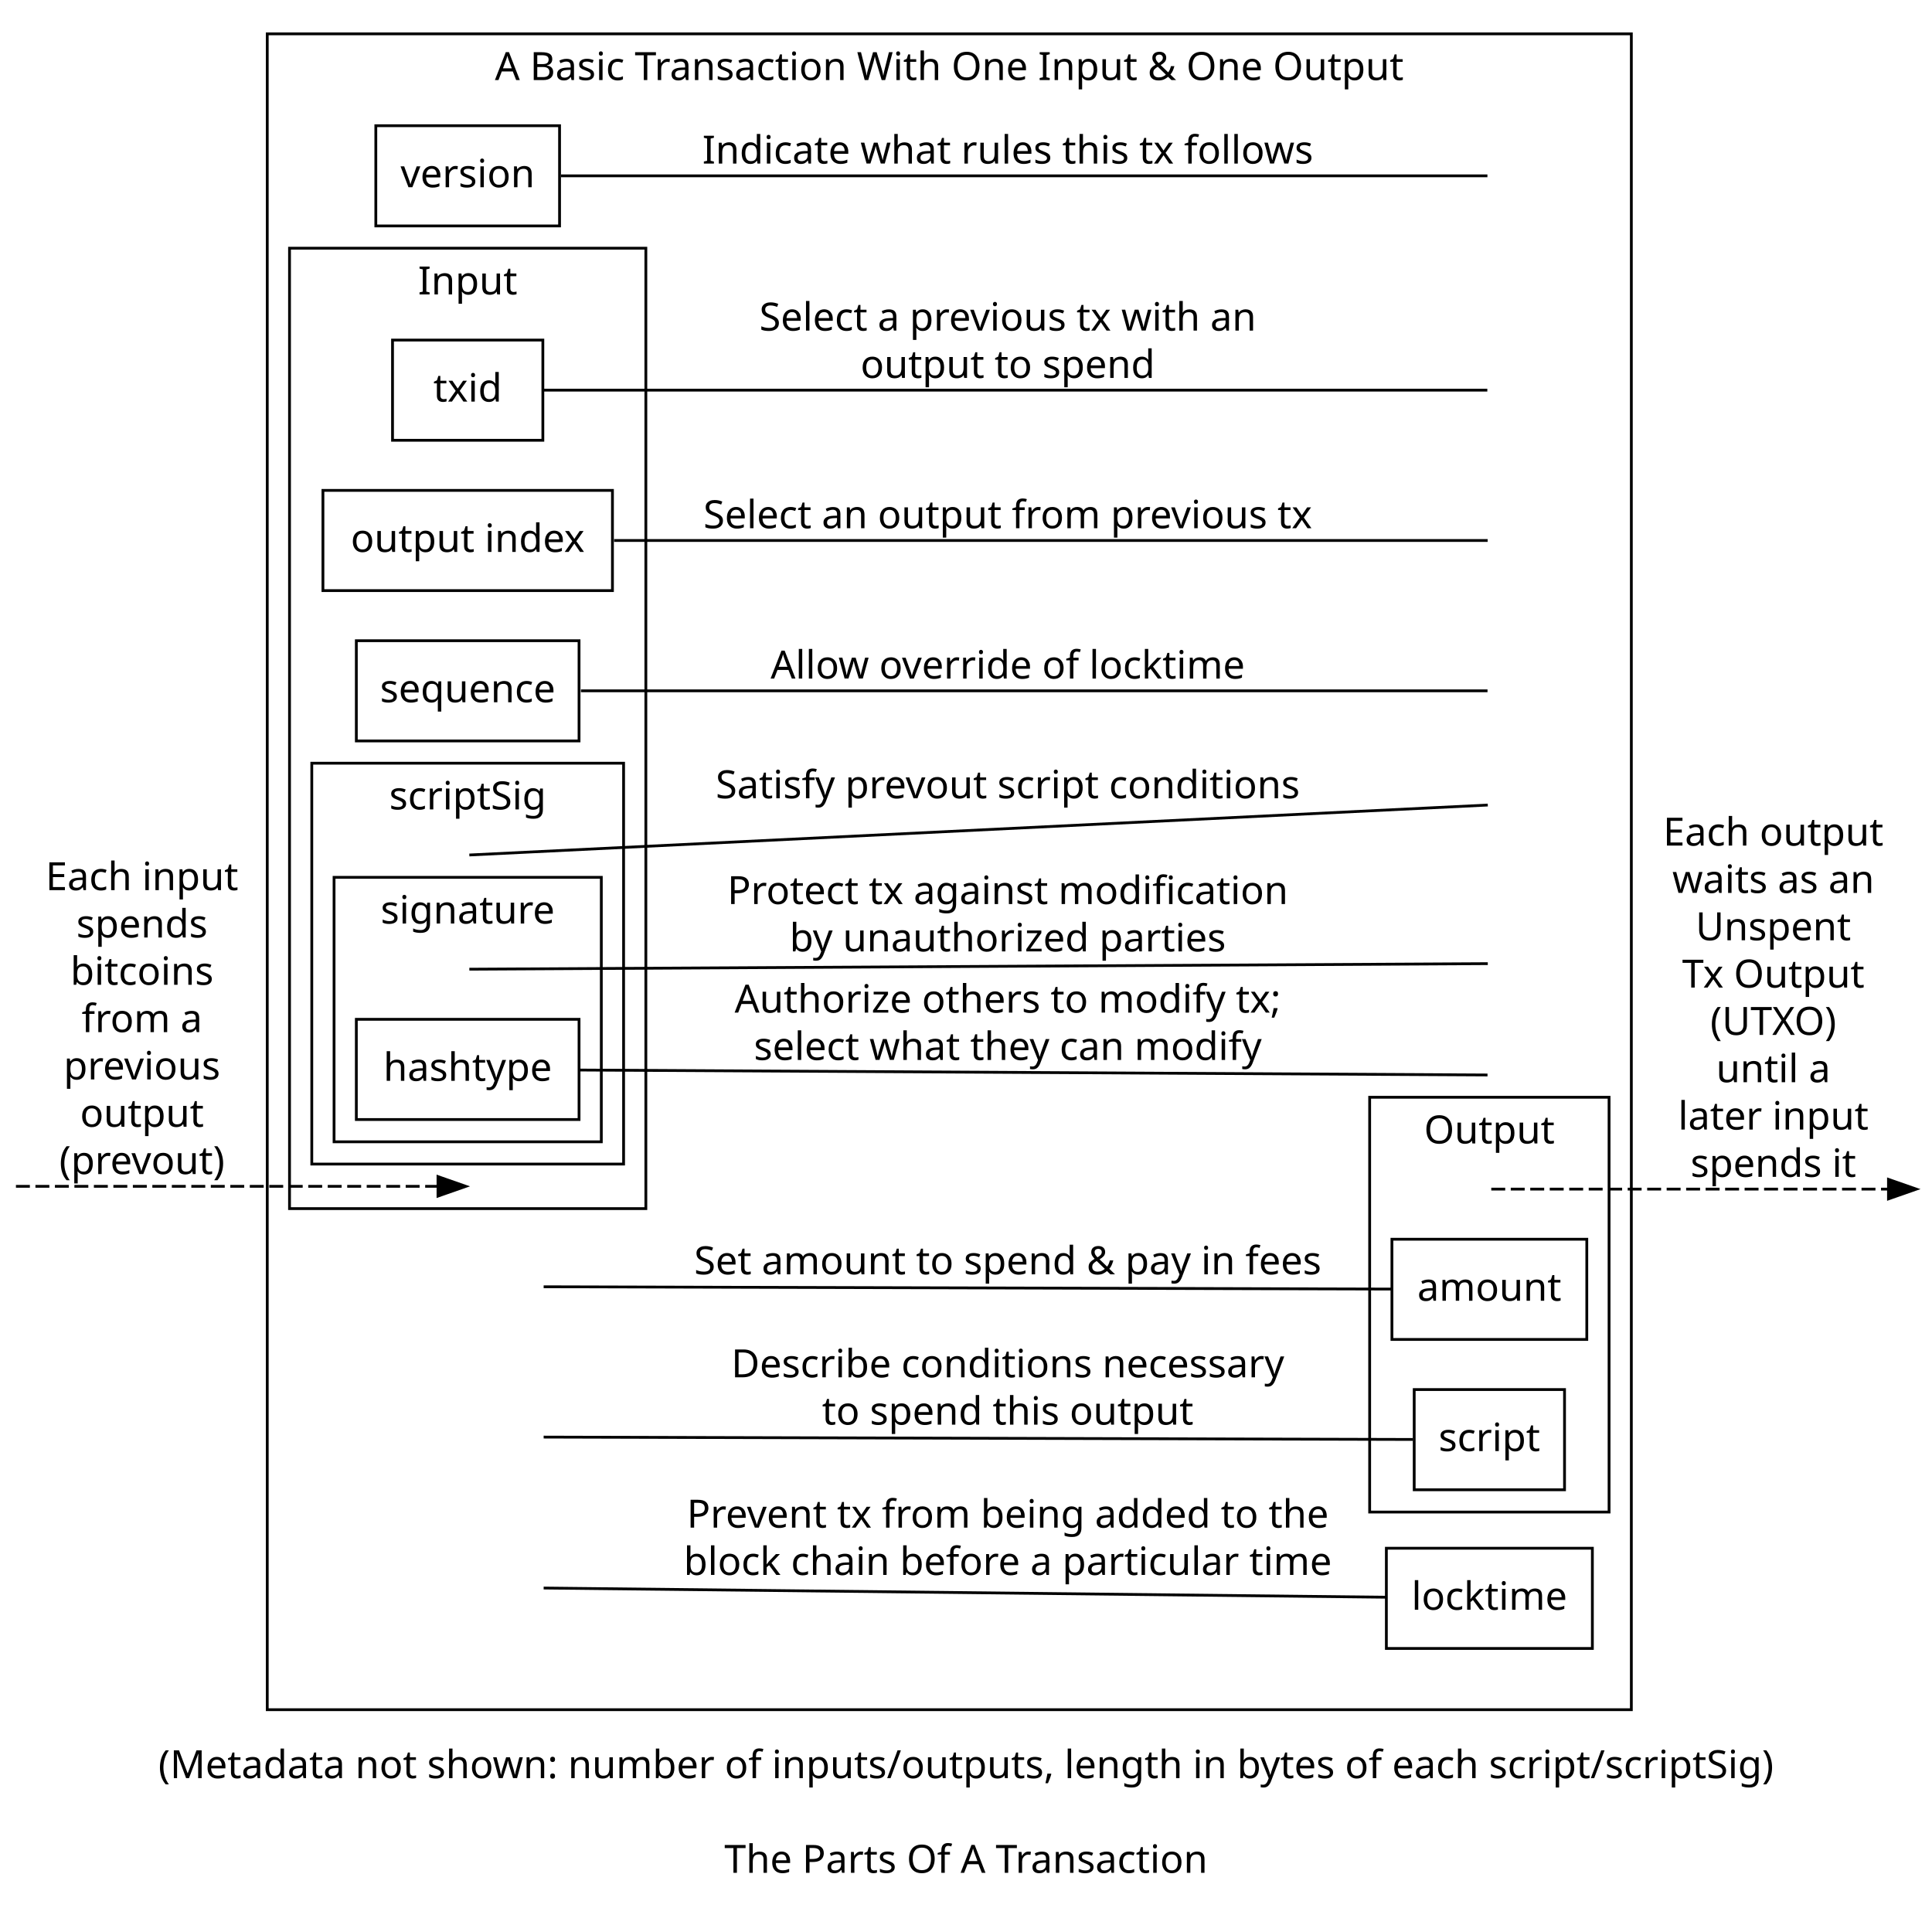
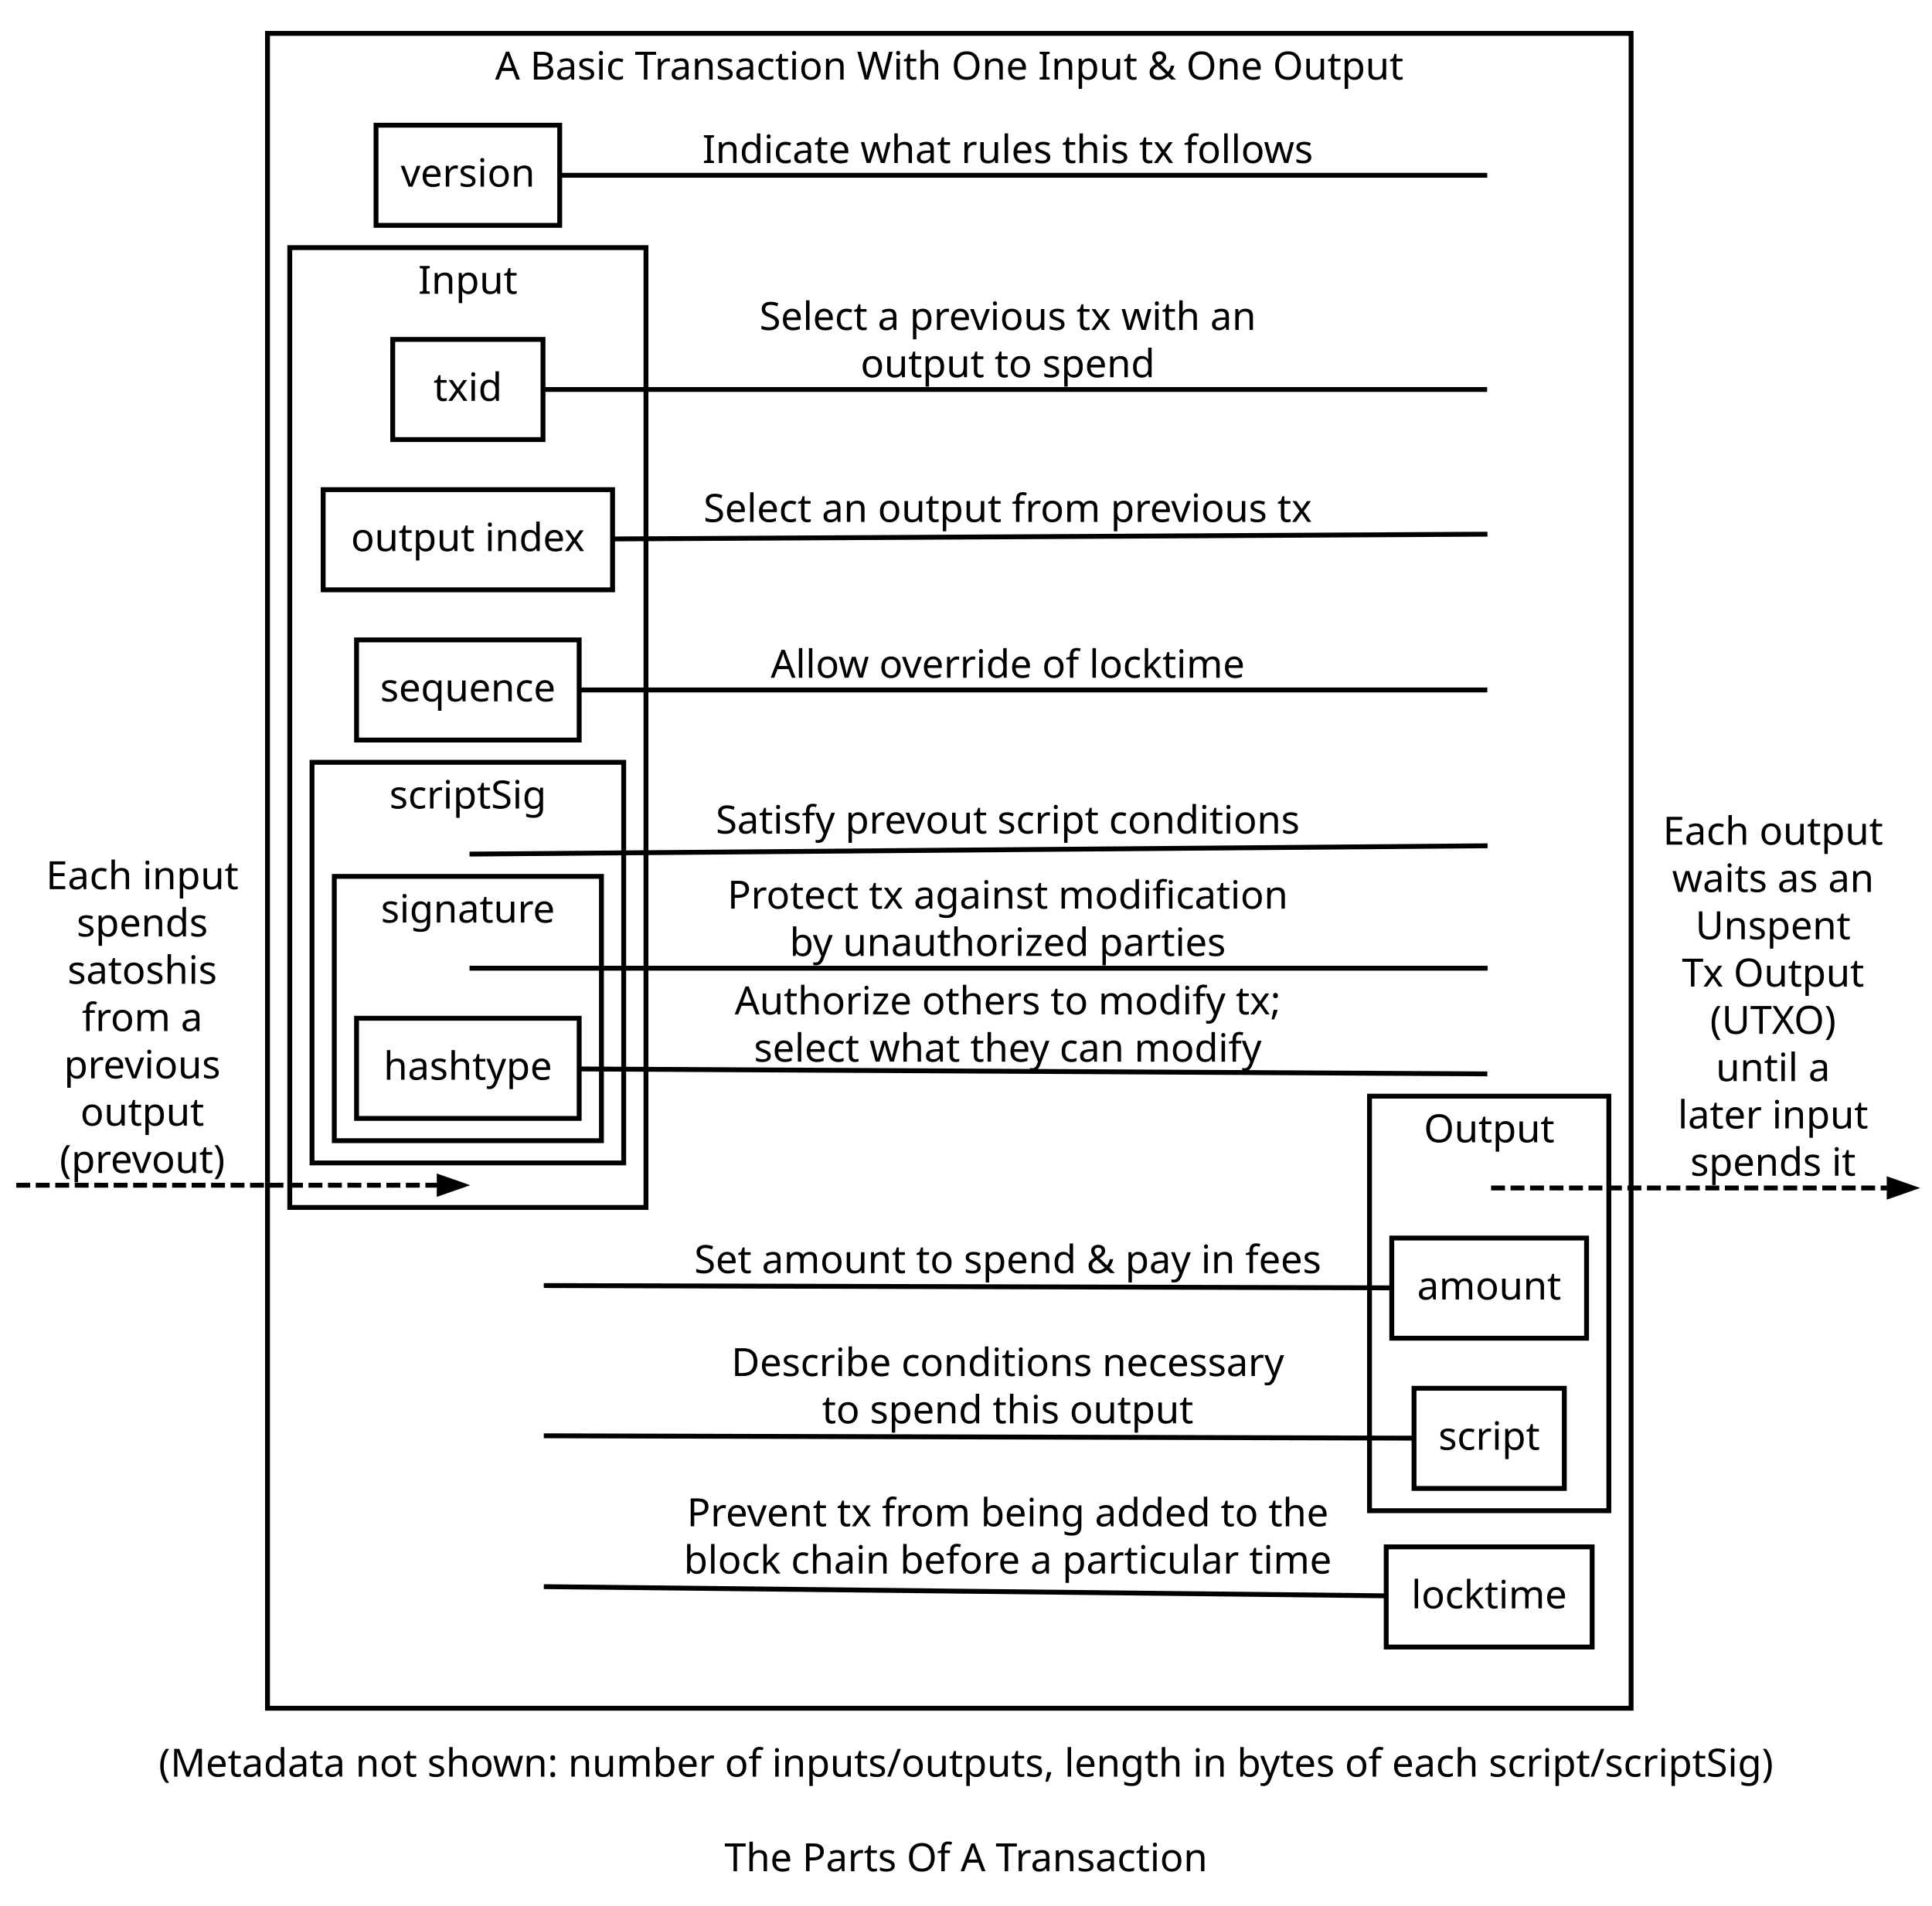
- <svg xmlns="http://www.w3.org/2000/svg" width="480pt" height="474pt" viewBox="0.00 0.00 480.00 473.78">
-   <g id="graph1" class="graph" transform="scale(0.691643 0.691643) rotate(0) translate(4 681)">
+ <svg xmlns="http://www.w3.org/2000/svg" width="450pt" height="444pt" viewBox="0.00 0.00 450.00 444.16">
+   <g id="graph1" class="graph" transform="scale(0.648415 0.648415) rotate(0) translate(4 681)">
    <polygon fill="white" stroke="white" points="-4,5 -4,-681 691,-681 691,5 -4,5" />
    <text text-anchor="middle" x="343" y="-42.4" font-family="Sans" font-size="14.00">(Metadata not shown: number of inputs/outputs, length in bytes of each script/scriptSig)</text>
    <text text-anchor="middle" x="343" y="-25.4" font-family="Sans" font-size="14.00"> </text>
    <text text-anchor="middle" x="343" y="-8.4" font-family="Sans" font-size="14.00">The Parts Of A Transaction</text>
    <g id="graph2" class="cluster">
-       <polygon fill="none" stroke="black" points="92,-67 92,-669 582,-669 582,-67 92,-67" />
+       <polygon fill="none" stroke="black" stroke-width="1.75" points="92,-67 92,-669 582,-669 582,-67 92,-67" />
      <text text-anchor="middle" x="337" y="-652.4" font-family="Sans" font-size="14.00">A Basic Transaction With One Input &amp; One Output</text>
    </g>
    <g id="graph3" class="cluster">
-       <polygon fill="none" stroke="black" points="100,-247 100,-592 228,-592 228,-247 100,-247" />
+       <polygon fill="none" stroke="black" stroke-width="1.75" points="100,-247 100,-592 228,-592 228,-247 100,-247" />
      <text text-anchor="middle" x="164" y="-575.4" font-family="Sans" font-size="14.00">Input</text>
    </g>
    <g id="graph4" class="cluster">
-       <polygon fill="none" stroke="black" points="108,-263 108,-407 220,-407 220,-263 108,-263" />
+       <polygon fill="none" stroke="black" stroke-width="1.75" points="108,-263 108,-407 220,-407 220,-263 108,-263" />
      <text text-anchor="middle" x="164" y="-390.4" font-family="Sans" font-size="14.00">scriptSig</text>
    </g>
    <g id="graph5" class="cluster">
-       <polygon fill="none" stroke="black" points="116,-271 116,-366 212,-366 212,-271 116,-271" />
+       <polygon fill="none" stroke="black" stroke-width="1.75" points="116,-271 116,-366 212,-366 212,-271 116,-271" />
      <text text-anchor="middle" x="164" y="-349.4" font-family="Sans" font-size="14.00">signature</text>
    </g>
    <g id="graph6" class="cluster">
-       <polygon fill="none" stroke="black" points="488,-138 488,-287 574,-287 574,-138 488,-138" />
+       <polygon fill="none" stroke="black" stroke-width="1.75" points="488,-138 488,-287 574,-287 574,-138 488,-138" />
      <text text-anchor="middle" x="531" y="-270.4" font-family="Sans" font-size="14.00">Output</text>
    </g>
    <g id="node5" class="node">
-       <polygon fill="none" stroke="black" points="197,-636 131,-636 131,-600 197,-600 197,-636" />
+       <polygon fill="none" stroke="black" stroke-width="1.75" points="197,-636 131,-636 131,-600 197,-600 197,-636" />
      <text text-anchor="middle" x="164" y="-613.9" font-family="Sans" font-size="14.00">version</text>
    </g>
    <g id="edge7" class="edge">
-       <path fill="none" stroke="black" stroke-dasharray="5,2" d="M1.727,-255C11.57,-255 118.636,-255 153.264,-255" />
+       <path fill="none" stroke="black" stroke-width="1.75" stroke-dasharray="5,2" d="M1.727,-255C11.57,-255 118.636,-255 153.264,-255" />
      <polygon fill="black" stroke="black" points="153.328,-258.5 163.328,-255 153.328,-251.5 153.328,-258.5" />
      <text text-anchor="middle" x="47" y="-361.4" font-family="Sans" font-size="14.00">Each input</text>
      <text text-anchor="middle" x="47" y="-344.4" font-family="Sans" font-size="14.00">spends</text>
-       <text text-anchor="middle" x="47" y="-327.4" font-family="Sans" font-size="14.00">bitcoins</text>
+       <text text-anchor="middle" x="47" y="-327.4" font-family="Sans" font-size="14.00">satoshis</text>
      <text text-anchor="middle" x="47" y="-310.4" font-family="Sans" font-size="14.00">from a</text>
      <text text-anchor="middle" x="47" y="-293.4" font-family="Sans" font-size="14.00">previous</text>
      <text text-anchor="middle" x="47" y="-276.4" font-family="Sans" font-size="14.00">output</text>
      <text text-anchor="middle" x="47" y="-259.4" font-family="Sans" font-size="14.00">(prevout)</text>
    </g>
    <g id="edge25" class="edge">
-       <path fill="none" stroke="black" d="M197.542,-618C285.309,-618 515.97,-618 530.301,-618" />
+       <path fill="none" stroke="black" stroke-width="1.75" d="M197.542,-618C285.309,-618 515.97,-618 530.301,-618" />
      <text text-anchor="middle" x="358" y="-622.4" font-family="Sans" font-size="14.00">Indicate what rules this tx follows</text>
    </g>
    <g id="node7" class="node">
-       <polygon fill="none" stroke="black" points="204,-451 124,-451 124,-415 204,-415 204,-451" />
+       <polygon fill="none" stroke="black" stroke-width="1.75" points="204,-451 124,-451 124,-415 204,-415 204,-451" />
      <text text-anchor="middle" x="164" y="-428.9" font-family="Sans" font-size="14.00">sequence</text>
    </g>
    <g id="edge17" class="edge">
-       <path fill="none" stroke="black" d="M204.678,-433C297.245,-433 516.709,-433 530.335,-433" />
+       <path fill="none" stroke="black" stroke-width="1.75" d="M204.678,-433C297.245,-433 516.709,-433 530.335,-433" />
      <text text-anchor="middle" x="358" y="-437.4" font-family="Sans" font-size="14.00">Allow override of locktime</text>
    </g>
    <g id="node8" class="node">
-       <polygon fill="none" stroke="black" points="216,-505 112,-505 112,-469 216,-469 216,-505" />
+       <polygon fill="none" stroke="black" stroke-width="1.75" points="216,-505 112,-505 112,-469 216,-469 216,-505" />
      <text text-anchor="middle" x="164" y="-482.9" font-family="Sans" font-size="14.00">output index</text>
    </g>
    <g id="edge15" class="edge">
-       <path fill="none" stroke="black" d="M216.582,-487C314.89,-487 517.8,-487 530.386,-487" />
-       <text text-anchor="middle" x="358" y="-491.4" font-family="Sans" font-size="14.00">Select an output from previous tx</text>
+       <path fill="none" stroke="black" stroke-width="1.75" d="M216.582,-487.287C314.89,-487.822 517.8,-488.928 530.386,-488.997" />
+       <text text-anchor="middle" x="358" y="-493.4" font-family="Sans" font-size="14.00">Select an output from previous tx</text>
    </g>
    <g id="node9" class="node">
-       <polygon fill="none" stroke="black" points="191,-559 137,-559 137,-523 191,-523 191,-559" />
+       <polygon fill="none" stroke="black" stroke-width="1.75" points="191,-559 137,-559 137,-523 191,-523 191,-559" />
      <text text-anchor="middle" x="164" y="-536.9" font-family="Sans" font-size="14.00">txid</text>
    </g>
    <g id="edge13" class="edge">
-       <path fill="none" stroke="black" d="M191.285,-541C273.68,-541 515.249,-541 530.267,-541" />
+       <path fill="none" stroke="black" stroke-width="1.75" d="M191.285,-541C273.68,-541 515.249,-541 530.267,-541" />
      <text text-anchor="middle" x="358" y="-562.4" font-family="Sans" font-size="14.00">Select a previous tx with an</text>
      <text text-anchor="middle" x="358" y="-545.4" font-family="Sans" font-size="14.00">output to spend</text>
    </g>
    <g id="node13" class="node">
-       <polygon fill="none" stroke="black" points="204,-315 124,-315 124,-279 204,-279 204,-315" />
+       <polygon fill="none" stroke="black" stroke-width="1.75" points="204,-315 124,-315 124,-279 204,-279 204,-315" />
      <text text-anchor="middle" x="164" y="-292.9" font-family="Sans" font-size="14.00">hashtype</text>
    </g>
    <g id="edge23" class="edge">
-       <path fill="none" stroke="black" d="M204.325,-296.78C296.683,-296.277 516.674,-295.078 530.333,-295.004" />
-       <text text-anchor="middle" x="358" y="-317.4" font-family="Sans" font-size="14.00">Authorize others to modify tx;</text>
-       <text text-anchor="middle" x="358" y="-300.4" font-family="Sans" font-size="14.00">select what they can modify</text>
+       <path fill="none" stroke="black" stroke-width="1.75" d="M204.325,-296.78C296.683,-296.277 516.674,-295.078 530.333,-295.004" />
+       <text text-anchor="middle" x="358" y="-316.4" font-family="Sans" font-size="14.00">Authorize others to modify tx;</text>
+       <text text-anchor="middle" x="358" y="-299.4" font-family="Sans" font-size="14.00">select what they can modify</text>
    </g>
    <g id="edge21" class="edge">
-       <path fill="none" stroke="black" d="M164.595,-333.003C180.617,-333.091 514.777,-334.912 530.432,-334.997" />
-       <text text-anchor="middle" x="358" y="-356.4" font-family="Sans" font-size="14.00">Protect tx against modification</text>
-       <text text-anchor="middle" x="358" y="-339.4" font-family="Sans" font-size="14.00">by unauthorized parties</text>
+       <path fill="none" stroke="black" stroke-width="1.75" d="M164.595,-333C180.617,-333 514.777,-333 530.432,-333" />
+       <text text-anchor="middle" x="358" y="-354.4" font-family="Sans" font-size="14.00">Protect tx against modification</text>
+       <text text-anchor="middle" x="358" y="-337.4" font-family="Sans" font-size="14.00">by unauthorized parties</text>
    </g>
    <g id="edge19" class="edge">
-       <path fill="none" stroke="black" d="M164.595,-374.029C180.617,-374.815 514.777,-391.204 530.432,-391.972" />
-       <text text-anchor="middle" x="358" y="-394.4" font-family="Sans" font-size="14.00">Satisfy prevout script conditions</text>
+       <path fill="none" stroke="black" stroke-width="1.75" d="M164.595,-374.005C180.617,-374.136 514.777,-376.867 530.432,-376.995" />
+       <text text-anchor="middle" x="358" y="-381.4" font-family="Sans" font-size="14.00">Satisfy prevout script conditions</text>
    </g>
    <g id="node29" class="node">
-       <polygon fill="none" stroke="black" points="566,-236 496,-236 496,-200 566,-200 566,-236" />
+       <polygon fill="none" stroke="black" stroke-width="1.75" points="566,-236 496,-236 496,-200 566,-200 566,-236" />
      <text text-anchor="middle" x="531" y="-213.9" font-family="Sans" font-size="14.00">amount</text>
    </g>
    <g id="edge29" class="edge">
-       <path fill="none" stroke="black" d="M191.285,-218.926C256.819,-218.747 423.047,-218.294 495.891,-218.096" />
+       <path fill="none" stroke="black" stroke-width="1.75" d="M191.285,-218.926C256.819,-218.747 423.047,-218.294 495.891,-218.096" />
      <text text-anchor="middle" x="358" y="-223.4" font-family="Sans" font-size="14.00">Set amount to spend &amp; pay in fees</text>
    </g>
    <g id="node30" class="node">
-       <polygon fill="none" stroke="black" points="558,-182 504,-182 504,-146 558,-146 558,-182" />
+       <polygon fill="none" stroke="black" stroke-width="1.75" points="558,-182 504,-182 504,-146 558,-146 558,-182" />
      <text text-anchor="middle" x="531" y="-159.9" font-family="Sans" font-size="14.00">script</text>
    </g>
    <g id="edge31" class="edge">
-       <path fill="none" stroke="black" d="M191.285,-164.926C259.228,-164.741 435.402,-164.26 503.536,-164.075" />
+       <path fill="none" stroke="black" stroke-width="1.75" d="M191.285,-164.926C259.228,-164.741 435.402,-164.26 503.536,-164.075" />
      <text text-anchor="middle" x="358" y="-186.4" font-family="Sans" font-size="14.00">Describe conditions necessary</text>
      <text text-anchor="middle" x="358" y="-169.4" font-family="Sans" font-size="14.00">to spend this output</text>
    </g>
    <g id="node31" class="node">
-       <polygon fill="none" stroke="black" points="568,-125 494,-125 494,-89 568,-89 568,-125" />
+       <polygon fill="none" stroke="black" stroke-width="1.75" points="568,-125 494,-125 494,-89 568,-89 568,-125" />
      <text text-anchor="middle" x="531" y="-102.9" font-family="Sans" font-size="14.00">locktime</text>
    </g>
    <g id="edge27" class="edge">
-       <path fill="none" stroke="black" d="M191.285,-110.703C256.238,-109.995 420.105,-108.209 493.931,-107.404" />
+       <path fill="none" stroke="black" stroke-width="1.75" d="M191.285,-110.703C256.238,-109.995 420.105,-108.209 493.931,-107.404" />
      <text text-anchor="middle" x="358" y="-132.4" font-family="Sans" font-size="14.00">Prevent tx from being added to the</text>
      <text text-anchor="middle" x="358" y="-115.4" font-family="Sans" font-size="14.00">block chain before a particular time</text>
    </g>
    <g id="edge9" class="edge">
-       <path fill="none" stroke="black" stroke-dasharray="5,2" d="M531.687,-254C540.903,-254 640.334,-254 673.96,-254" />
+       <path fill="none" stroke="black" stroke-width="1.75" stroke-dasharray="5,2" d="M531.687,-254C540.903,-254 640.334,-254 673.96,-254" />
      <polygon fill="black" stroke="black" points="674.365,-257.5 684.365,-254 674.365,-250.5 674.365,-257.5" />
      <text text-anchor="middle" x="633" y="-377.4" font-family="Sans" font-size="14.00">Each output</text>
      <text text-anchor="middle" x="633" y="-360.4" font-family="Sans" font-size="14.00">waits as an</text>
      <text text-anchor="middle" x="633" y="-343.4" font-family="Sans" font-size="14.00">Unspent</text>
      <text text-anchor="middle" x="633" y="-326.4" font-family="Sans" font-size="14.00">Tx Output</text>
      <text text-anchor="middle" x="633" y="-309.4" font-family="Sans" font-size="14.00">(UTXO)</text>
      <text text-anchor="middle" x="633" y="-292.4" font-family="Sans" font-size="14.00">until a</text>
      <text text-anchor="middle" x="633" y="-275.4" font-family="Sans" font-size="14.00">later input</text>
      <text text-anchor="middle" x="633" y="-258.4" font-family="Sans" font-size="14.00">spends it</text>
    </g>
  </g>
</svg>
